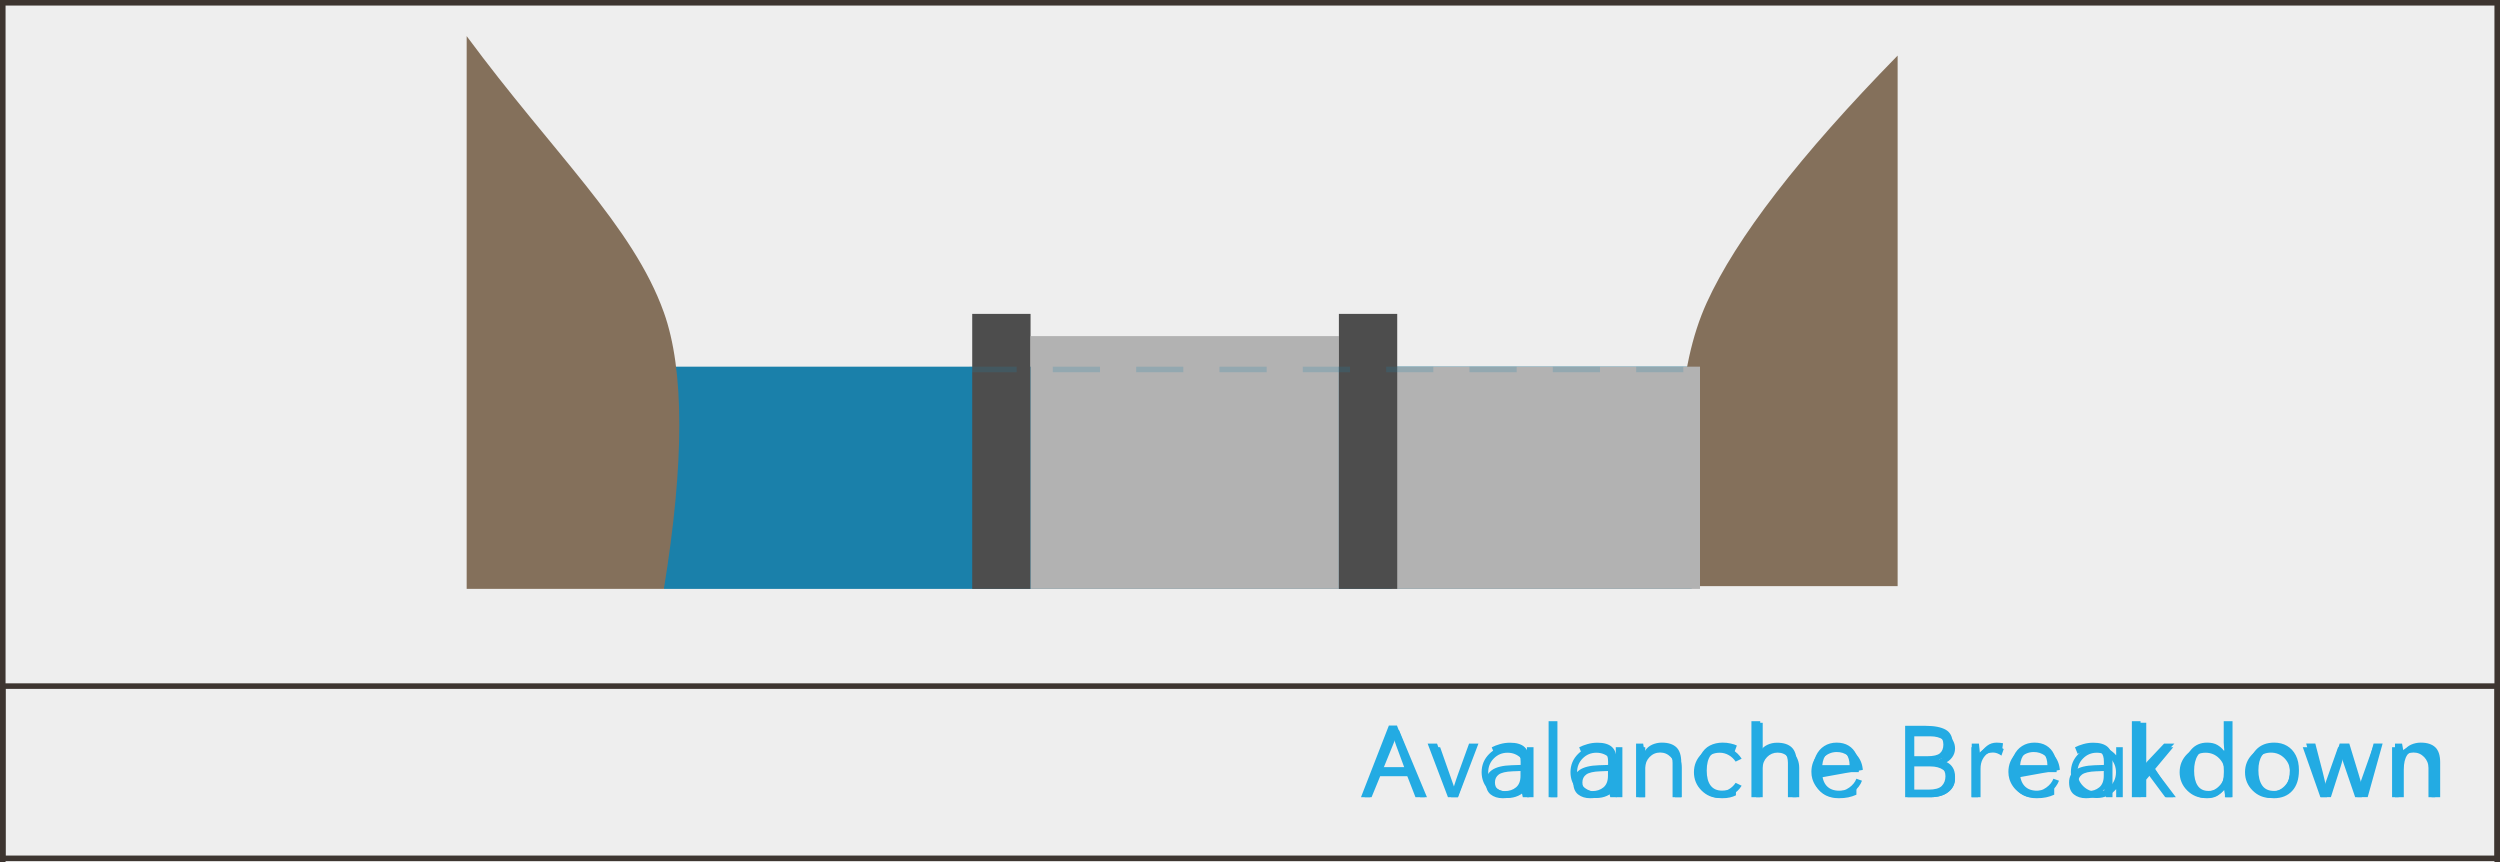
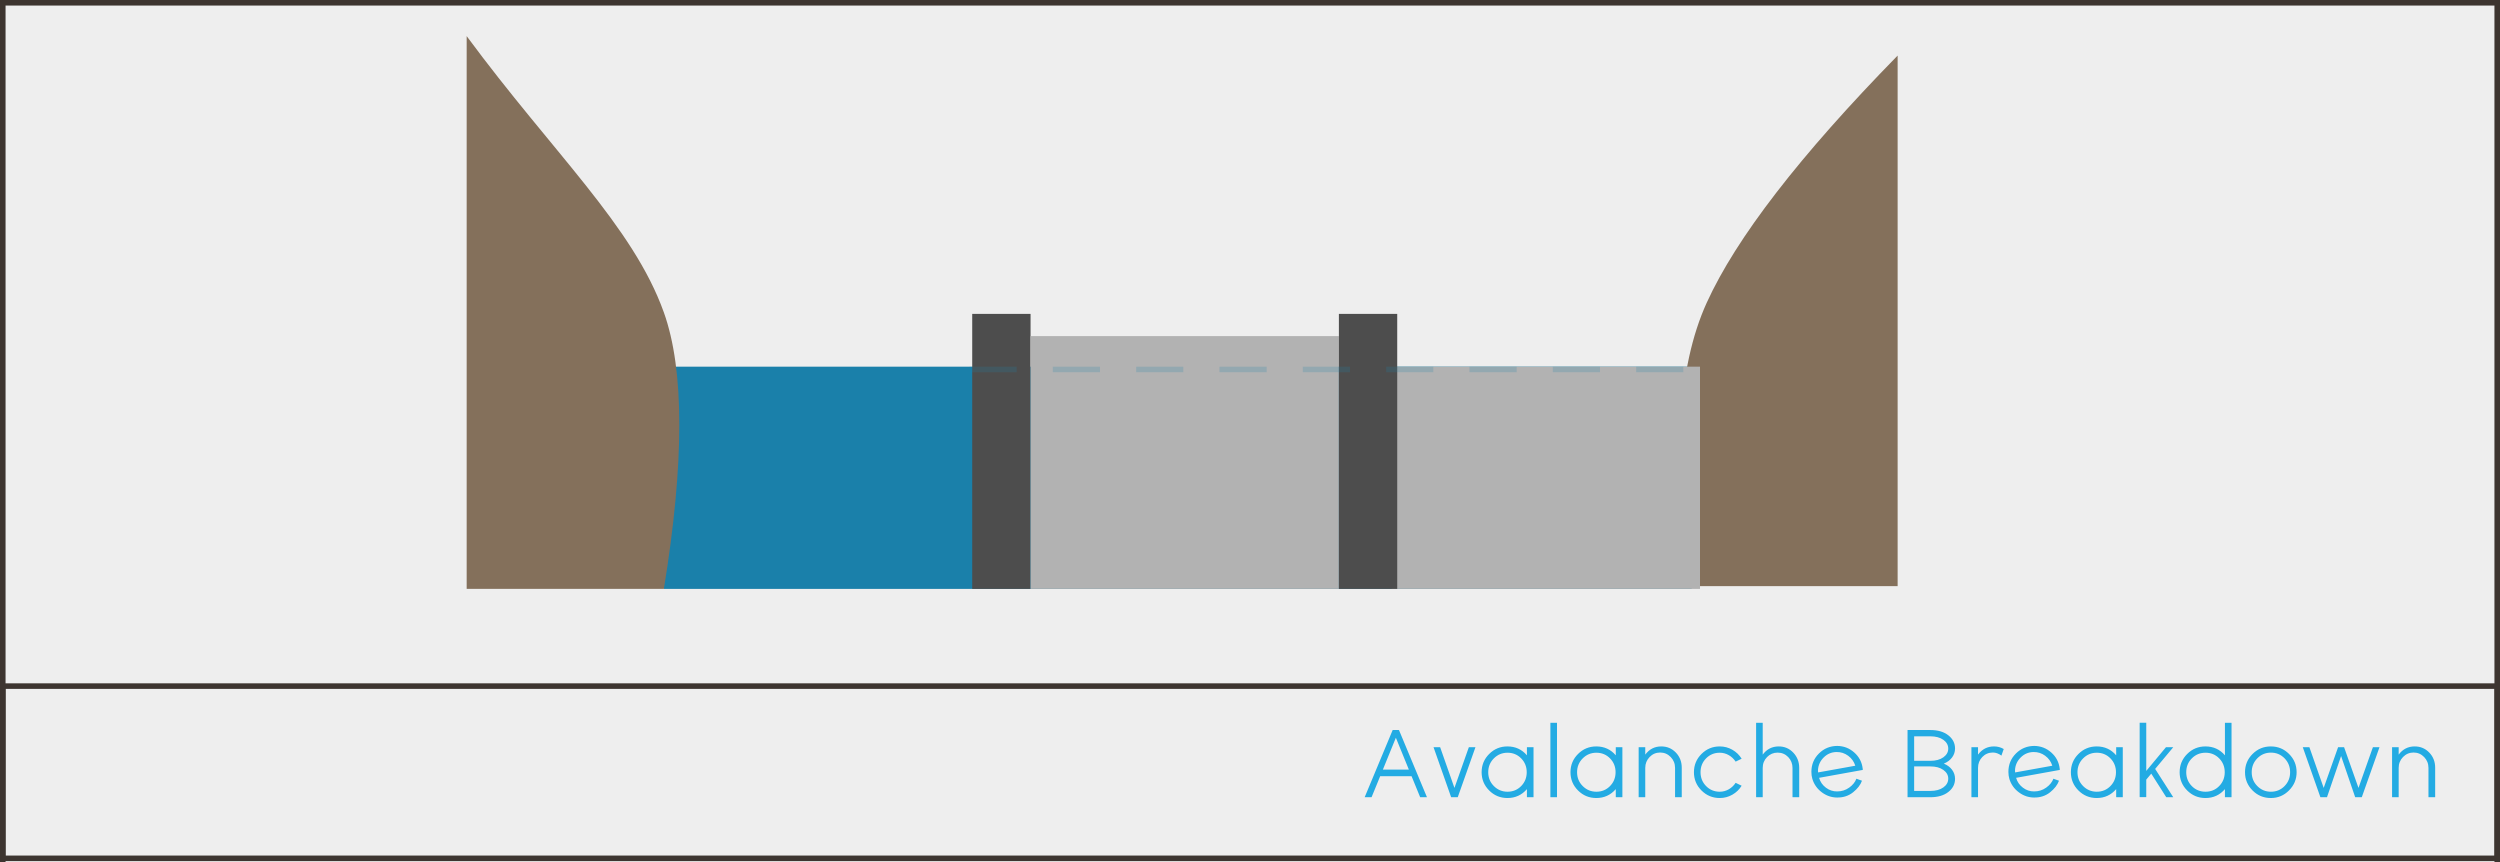
<svg xmlns="http://www.w3.org/2000/svg" width="900px" height="310px" viewBox="0 0 900 310" version="1.1">
  <g id="Dam_w_Avalanche_Breakdown" stroke="none" stroke-width="1" fill="none" fill-rule="evenodd">
    <rect id="Rectangle" stroke="#3D3530" stroke-width="2" fill="#EEEEEE" x="1" y="1" width="898" height="428" />
-     <text id="Avalanche-Breakdown" font-family="Wavehaus-66Book, Wavehaus" font-size="36" font-weight="300" letter-spacing="1" fill="#23ABE3">
-       <tspan x="489.948" y="287">Avalanche Breakdown</tspan>
-     </text>
    <path d="M511.26,287 L508.164,279.44 L496.86,279.44 L493.764,287 L491.28,287 L501.36,262.808 L503.628,262.808 L513.708,287 L511.26,287 Z M497.832,277.064 L507.192,277.064 L502.512,265.58 L497.832,277.064 Z M528.784,269 L531.16,269 L524.788,287 L522.412,287 L516.076,269 L518.452,269 L523.6,283.652 L528.784,269 Z M549.692,269 L552.068,269 L552.068,287 L549.692,287 L549.692,284.084 C547.844,286.22 545.504,287.288 542.672,287.288 C540.104,287.288 537.914,286.382 536.102,284.57 C534.29,282.758 533.384,280.568 533.384,278 C533.384,275.432 534.29,273.242 536.102,271.43 C537.914,269.618 540.104,268.712 542.672,268.712 C545.528,268.712 547.868,269.78 549.692,271.916 L549.692,269 Z M542.708,285.02 C544.652,285.02 546.29,284.342 547.622,282.986 C548.954,281.63 549.62,279.968 549.62,278 C549.62,276.032 548.954,274.37 547.622,273.014 C546.29,271.658 544.652,270.98 542.708,270.98 C540.788,270.98 539.15,271.658 537.794,273.014 C536.438,274.37 535.76,276.032 535.76,278 C535.76,279.968 536.438,281.63 537.794,282.986 C539.15,284.342 540.788,285.02 542.708,285.02 Z M558.144,287 L558.144,260.216 L560.52,260.216 L560.52,287 L558.144,287 Z M581.68,269 L584.056,269 L584.056,287 L581.68,287 L581.68,284.084 C579.832,286.22 577.492,287.288 574.66,287.288 C572.092,287.288 569.902,286.382 568.09,284.57 C566.278,282.758 565.372,280.568 565.372,278 C565.372,275.432 566.278,273.242 568.09,271.43 C569.902,269.618 572.092,268.712 574.66,268.712 C577.516,268.712 579.856,269.78 581.68,271.916 L581.68,269 Z M574.696,285.02 C576.64,285.02 578.278,284.342 579.61,282.986 C580.942,281.63 581.608,279.968 581.608,278 C581.608,276.032 580.942,274.37 579.61,273.014 C578.278,271.658 576.64,270.98 574.696,270.98 C572.776,270.98 571.138,271.658 569.782,273.014 C568.426,274.37 567.748,276.032 567.748,278 C567.748,279.968 568.426,281.63 569.782,282.986 C571.138,284.342 572.776,285.02 574.696,285.02 Z M598.052,268.712 C600.14,268.712 601.892,269.45 603.308,270.926 C604.724,272.402 605.432,274.22 605.432,276.38 L605.432,287 L603.02,287 L603.02,276.452 C603.02,274.916 602.498,273.608 601.454,272.528 C600.41,271.448 599.144,270.908 597.656,270.908 C596.168,270.908 594.902,271.448 593.858,272.528 C592.814,273.608 592.292,274.916 592.292,276.452 L592.292,287 L589.916,287 L589.916,269 L592.292,269 L592.292,271.664 C593.756,269.696 595.676,268.712 598.052,268.712 Z M619.104,287.288 C616.536,287.288 614.346,286.382 612.534,284.57 C610.722,282.758 609.816,280.568 609.816,278 C609.816,275.432 610.722,273.242 612.534,271.43 C614.346,269.618 616.536,268.712 619.104,268.712 C620.736,268.712 622.254,269.114 623.658,269.918 C625.062,270.722 626.172,271.796 626.988,273.14 L624.828,274.184 C624.18,273.2 623.352,272.42 622.344,271.844 C621.336,271.268 620.256,270.98 619.104,270.98 C617.16,270.98 615.522,271.658 614.19,273.014 C612.858,274.37 612.192,276.032 612.192,278 C612.192,279.968 612.858,281.63 614.19,282.986 C615.522,284.342 617.16,285.02 619.104,285.02 C620.256,285.02 621.336,284.732 622.344,284.156 C623.352,283.58 624.18,282.8 624.828,281.816 L626.988,282.86 C626.172,284.204 625.062,285.278 623.658,286.082 C622.254,286.886 620.736,287.288 619.104,287.288 Z M640.336,268.712 C642.424,268.712 644.176,269.462 645.592,270.962 C647.008,272.462 647.716,274.292 647.716,276.452 L647.716,287 L645.304,287 L645.304,276.488 C645.304,274.928 644.788,273.614 643.756,272.546 C642.724,271.478 641.452,270.944 639.94,270.944 C638.452,270.944 637.186,271.478 636.142,272.546 C635.098,273.614 634.576,274.916 634.576,276.452 L634.576,287 L632.2,287 L632.2,260.216 L634.576,260.216 L634.576,271.664 C636.04,269.696 637.96,268.712 640.336,268.712 Z M661.388,284.912 C662.996,284.912 664.436,284.456 665.708,283.544 C666.98,282.632 667.844,281.564 668.3,280.34 L670.316,281.06 C669.764,282.572 668.69,283.964 667.094,285.236 C665.498,286.508 663.596,287.132 661.388,287.108 C659.372,287.108 657.53,286.484 655.862,285.236 C654.194,283.988 653.06,282.392 652.46,280.448 C652.22,279.656 652.1,278.792 652.1,277.856 C652.1,275.264 653,273.068 654.8,271.268 C656.6,269.468 658.796,268.556 661.388,268.532 C663.74,268.556 665.792,269.348 667.544,270.908 C669.296,272.468 670.304,274.4 670.568,276.704 C670.592,276.824 670.604,276.98 670.604,277.172 L654.872,280.016 C655.28,281.456 656.096,282.638 657.32,283.562 C658.544,284.486 659.9,284.936 661.388,284.912 Z M661.172,270.728 C659.372,270.752 657.83,271.4 656.546,272.672 C655.262,273.944 654.572,275.468 654.476,277.244 C654.476,277.316 654.482,277.442 654.494,277.622 C654.506,277.802 654.512,277.952 654.512,278.072 L667.904,275.66 C667.448,274.196 666.596,273.002 665.348,272.078 C664.1,271.154 662.708,270.704 661.172,270.728 Z M686.716,287 L686.716,262.808 L694.924,262.808 C697.636,262.808 699.796,263.444 701.404,264.716 C703.012,265.988 703.816,267.572 703.816,269.468 C703.816,270.644 703.462,271.712 702.754,272.672 C702.046,273.632 701.056,274.376 699.784,274.904 C701.056,275.432 702.046,276.176 702.754,277.136 C703.462,278.096 703.816,279.176 703.816,280.376 C703.816,282.272 703.012,283.85 701.404,285.11 C699.796,286.37 697.636,287 694.924,287 L686.716,287 Z M689.092,273.896 L694.924,273.896 C696.868,273.896 698.428,273.476 699.604,272.636 C700.78,271.796 701.368,270.752 701.368,269.504 C701.368,268.232 700.78,267.176 699.604,266.336 C698.428,265.496 696.868,265.076 694.924,265.076 L689.092,265.076 L689.092,273.896 Z M689.092,284.732 L694.924,284.732 C696.868,284.732 698.428,284.312 699.604,283.472 C700.78,282.632 701.368,281.576 701.368,280.304 C701.368,279.056 700.78,278.012 699.604,277.172 C698.428,276.332 696.868,275.912 694.924,275.912 L689.092,275.912 L689.092,284.732 Z M717.848,268.712 C719.12,268.712 720.284,269.024 721.34,269.648 L720.512,272.024 C719.504,271.28 718.484,270.908 717.452,270.908 C715.94,270.908 714.668,271.442 713.636,272.51 C712.604,273.578 712.088,274.892 712.088,276.452 L712.088,287 L709.712,287 L709.712,269 L712.088,269 L712.088,271.664 C713.552,269.696 715.472,268.712 717.848,268.712 Z M732.312,284.912 C733.92,284.912 735.36,284.456 736.632,283.544 C737.904,282.632 738.768,281.564 739.224,280.34 L741.24,281.06 C740.688,282.572 739.614,283.964 738.018,285.236 C736.422,286.508 734.52,287.132 732.312,287.108 C730.296,287.108 728.454,286.484 726.786,285.236 C725.118,283.988 723.984,282.392 723.384,280.448 C723.144,279.656 723.024,278.792 723.024,277.856 C723.024,275.264 723.924,273.068 725.724,271.268 C727.524,269.468 729.72,268.556 732.312,268.532 C734.664,268.556 736.716,269.348 738.468,270.908 C740.22,272.468 741.228,274.4 741.492,276.704 C741.516,276.824 741.528,276.98 741.528,277.172 L725.796,280.016 C726.204,281.456 727.02,282.638 728.244,283.562 C729.468,284.486 730.824,284.936 732.312,284.912 Z M732.096,270.728 C730.296,270.752 728.754,271.4 727.47,272.672 C726.186,273.944 725.496,275.468 725.4,277.244 C725.4,277.316 725.406,277.442 725.418,277.622 C725.43,277.802 725.436,277.952 725.436,278.072 L738.828,275.66 C738.372,274.196 737.52,273.002 736.272,272.078 C735.024,271.154 733.632,270.704 732.096,270.728 Z M761.824,269 L764.2,269 L764.2,287 L761.824,287 L761.824,284.084 C759.976,286.22 757.636,287.288 754.804,287.288 C752.236,287.288 750.046,286.382 748.234,284.57 C746.422,282.758 745.516,280.568 745.516,278 C745.516,275.432 746.422,273.242 748.234,271.43 C750.046,269.618 752.236,268.712 754.804,268.712 C757.66,268.712 760,269.78 761.824,271.916 L761.824,269 Z M754.84,285.02 C756.784,285.02 758.422,284.342 759.754,282.986 C761.086,281.63 761.752,279.968 761.752,278 C761.752,276.032 761.086,274.37 759.754,273.014 C758.422,271.658 756.784,270.98 754.84,270.98 C752.92,270.98 751.282,271.658 749.926,273.014 C748.57,274.37 747.892,276.032 747.892,278 C747.892,279.968 748.57,281.63 749.926,282.986 C751.282,284.342 752.92,285.02 754.84,285.02 Z M782.372,269 L775.856,276.812 L782.372,287 L779.852,287 L774.452,278.504 L772.652,280.664 L772.652,286.964 L770.276,286.964 L770.276,260.18 L772.652,260.18 L772.652,277.532 L779.744,269 L782.372,269 Z M800.976,260.216 L803.352,260.216 L803.352,287 L800.976,287 L800.976,284.084 C799.128,286.22 796.788,287.288 793.956,287.288 C791.388,287.288 789.198,286.382 787.386,284.57 C785.574,282.758 784.668,280.568 784.668,278 C784.668,275.432 785.574,273.242 787.386,271.43 C789.198,269.618 791.388,268.712 793.956,268.712 C796.812,268.712 799.152,269.78 800.976,271.916 L800.976,260.216 Z M789.06,283.004 C790.404,284.348 792.048,285.02 793.992,285.02 C795.936,285.02 797.574,284.342 798.906,282.986 C800.238,281.63 800.904,279.968 800.904,278 C800.904,276.032 800.238,274.37 798.906,273.014 C797.574,271.658 795.936,270.98 793.992,270.98 C792.048,270.98 790.404,271.658 789.06,273.014 C787.716,274.37 787.044,276.032 787.044,278 C787.044,279.968 787.716,281.636 789.06,283.004 Z M824.044,284.552 C822.244,286.376 820.06,287.288 817.492,287.288 C814.924,287.288 812.734,286.382 810.922,284.57 C809.11,282.758 808.204,280.568 808.204,278 C808.204,275.432 809.11,273.242 810.922,271.43 C812.734,269.618 814.924,268.712 817.492,268.712 C820.06,268.712 822.25,269.618 824.062,271.43 C825.874,273.242 826.78,275.432 826.78,278 C826.78,280.544 825.868,282.728 824.044,284.552 Z M817.528,285.02 C819.472,285.02 821.11,284.342 822.442,282.986 C823.774,281.63 824.44,279.968 824.44,278 C824.44,276.032 823.774,274.364 822.442,272.996 C821.11,271.628 819.472,270.944 817.528,270.944 C815.608,270.944 813.976,271.628 812.632,272.996 C811.288,274.364 810.616,276.032 810.616,278 C810.616,279.968 811.288,281.63 812.632,282.986 C813.976,284.342 815.608,285.02 817.528,285.02 Z M854.24,269 L856.616,269 L850.244,287 L847.868,287 L842.792,272.168 L837.716,287 L835.34,287 L829.004,269 L831.38,269 L836.528,283.652 L841.712,269 L843.872,269 L849.056,283.652 L854.24,269 Z M869.28,268.712 C871.368,268.712 873.12,269.45 874.536,270.926 C875.952,272.402 876.66,274.22 876.66,276.38 L876.66,287 L874.248,287 L874.248,276.452 C874.248,274.916 873.726,273.608 872.682,272.528 C871.638,271.448 870.372,270.908 868.884,270.908 C867.396,270.908 866.13,271.448 865.086,272.528 C864.042,273.608 863.52,274.916 863.52,276.452 L863.52,287 L861.144,287 L861.144,269 L863.52,269 L863.52,271.664 C864.984,269.696 866.904,268.712 869.28,268.712 Z" id="Avalanche-Breakdown-Copy" fill="#23ABE3" />
    <rect id="Rectangle-Copy" stroke="#3D3530" stroke-width="2" x="1" y="247" width="898" height="62" />
    <rect id="Rectangle" fill="#1A80AA" x="239" y="132" width="370" height="80" />
    <path d="M168,13 C199,55 227.893,81.37 239,112.5 C246.404,133.253 246.404,166.42 239,212 L168,212 C168,104.667 168,38.333 168,13 Z" id="Path-5" fill="#84705B" />
    <rect id="Rectangle" fill="#4D4D4D" x="350" y="113" width="21" height="99" />
    <polygon id="Path-6-Copy" fill="#B2B2B2" points="371 121 482 121 482 212 371 212" />
    <path d="M608.66,211 C601.887,166.333 603.804,132.333 614.412,109 C625.02,85.667 647.932,56 683.148,20 L683.148,211 L608.66,211 Z" id="Path-7" fill="#84705B" />
    <polygon id="Path-6-Copy-2" fill="#B2B2B2" points="501 132 612 132 612 212 501 212" />
    <rect id="Rectangle-Copy-2" fill="#4D4D4D" x="482" y="113" width="21" height="99" />
    <path d="M350,133 L609,133" id="Line" stroke="#1A80AA" stroke-width="2" opacity="0.2" stroke-linecap="square" stroke-dasharray="15,15" />
  </g>
</svg>
